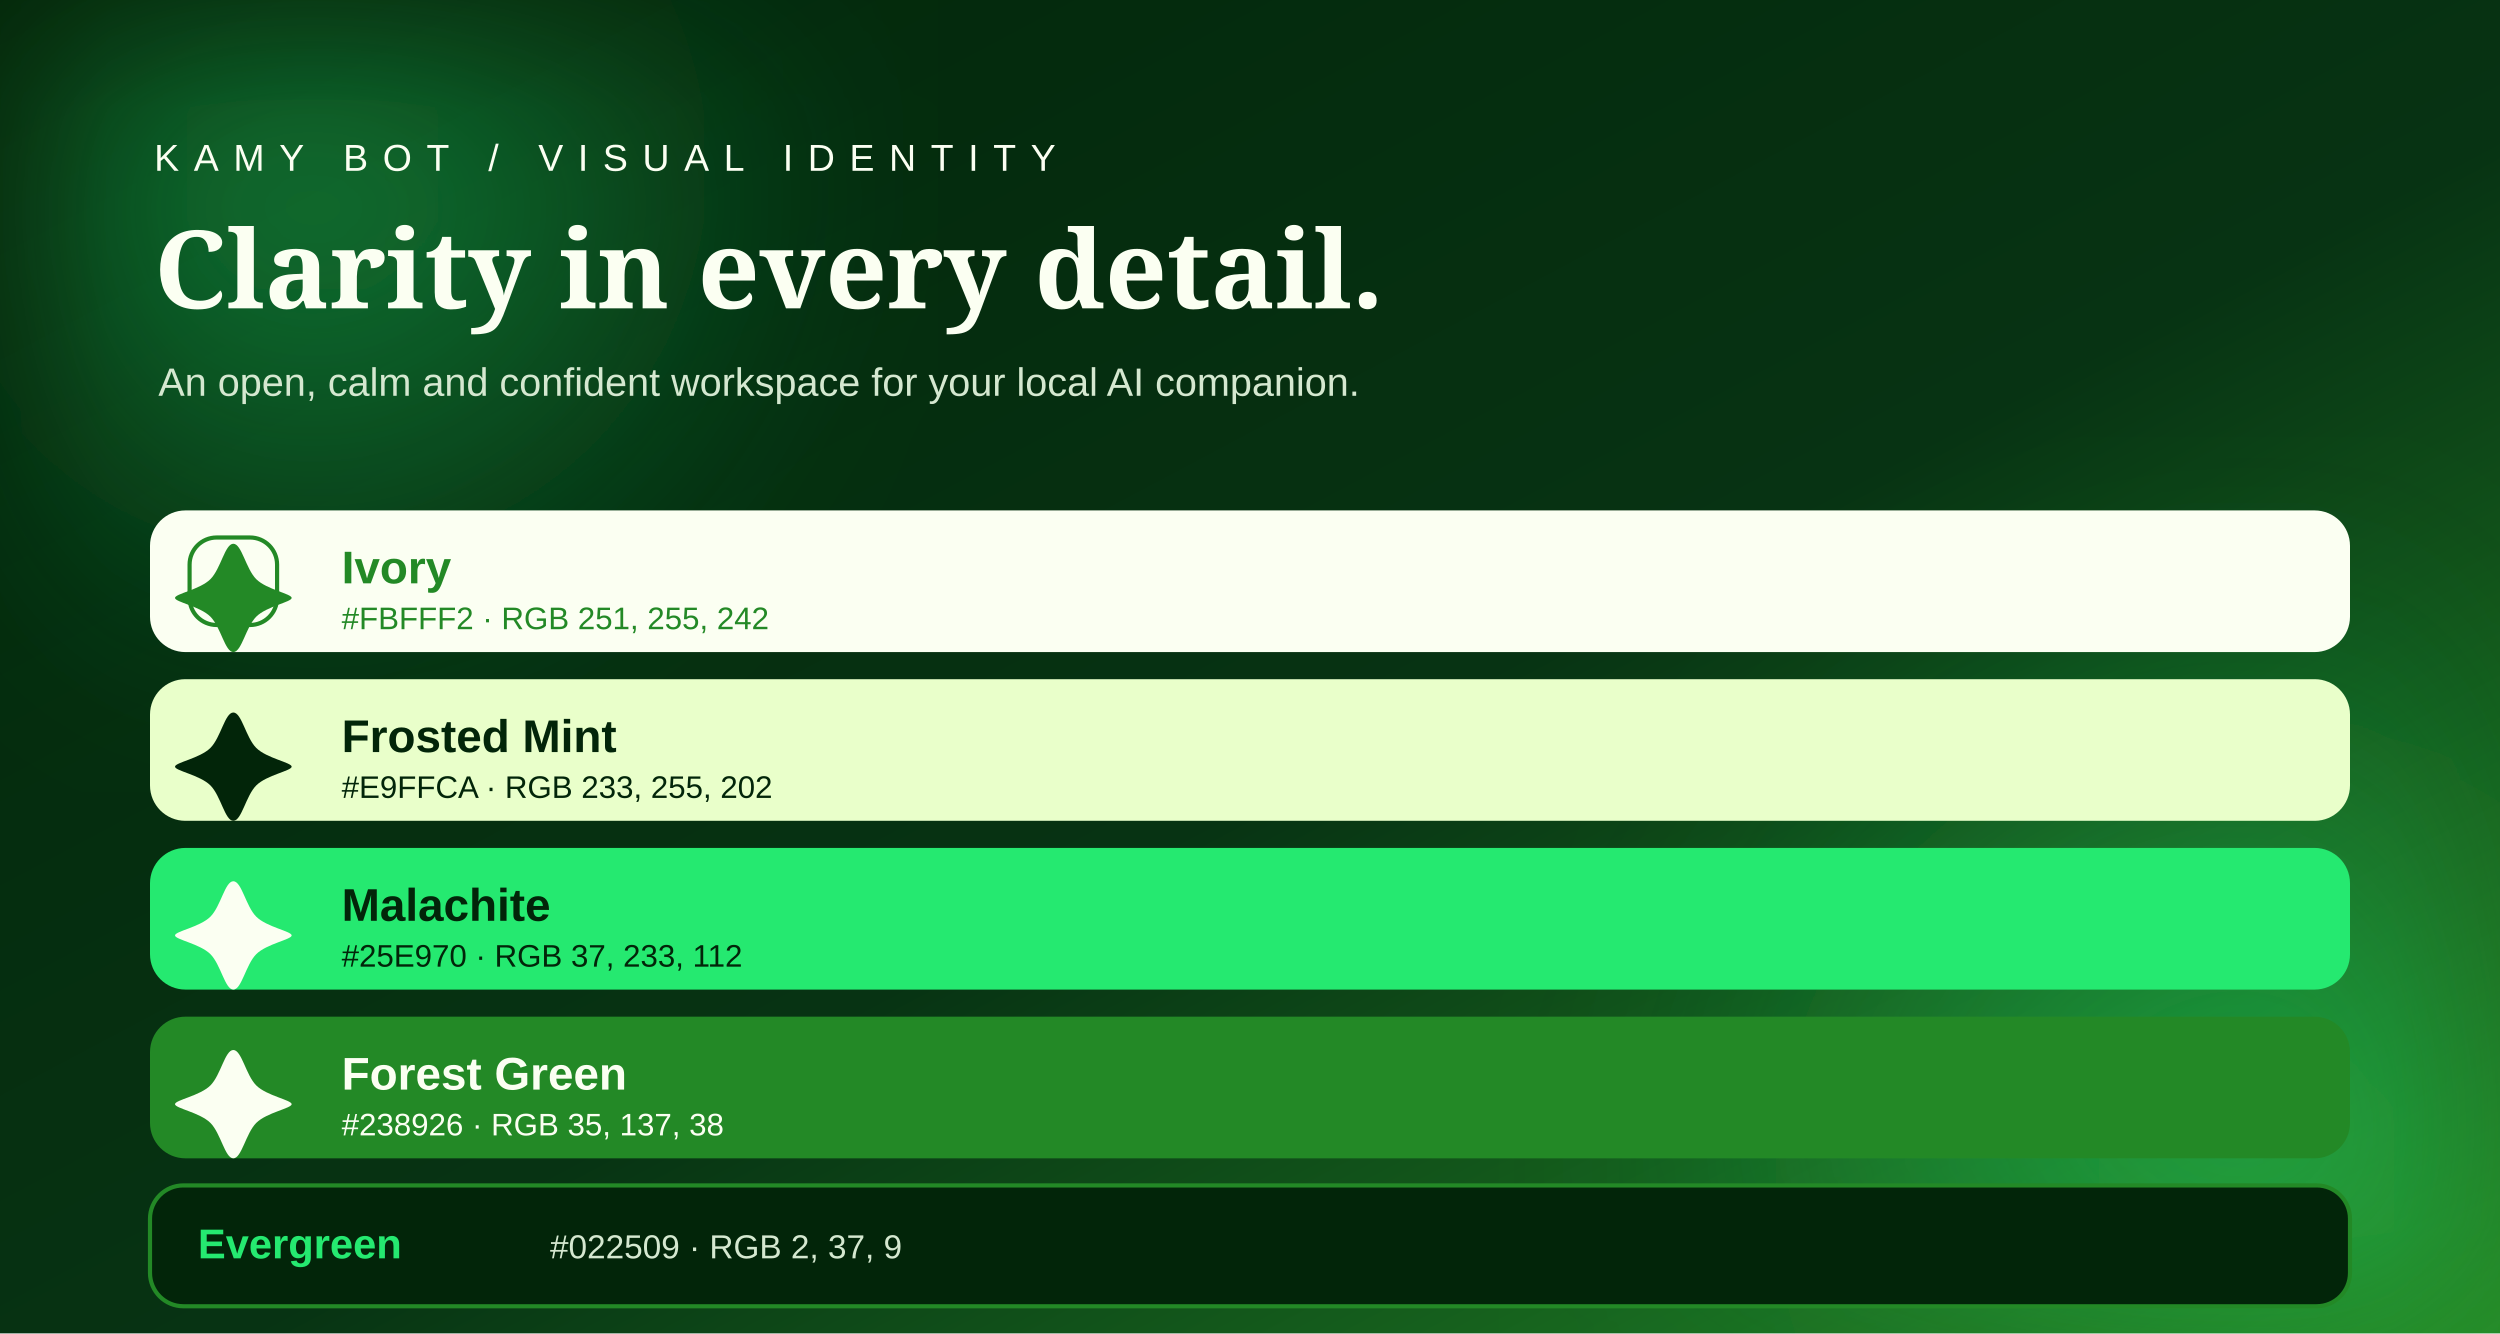
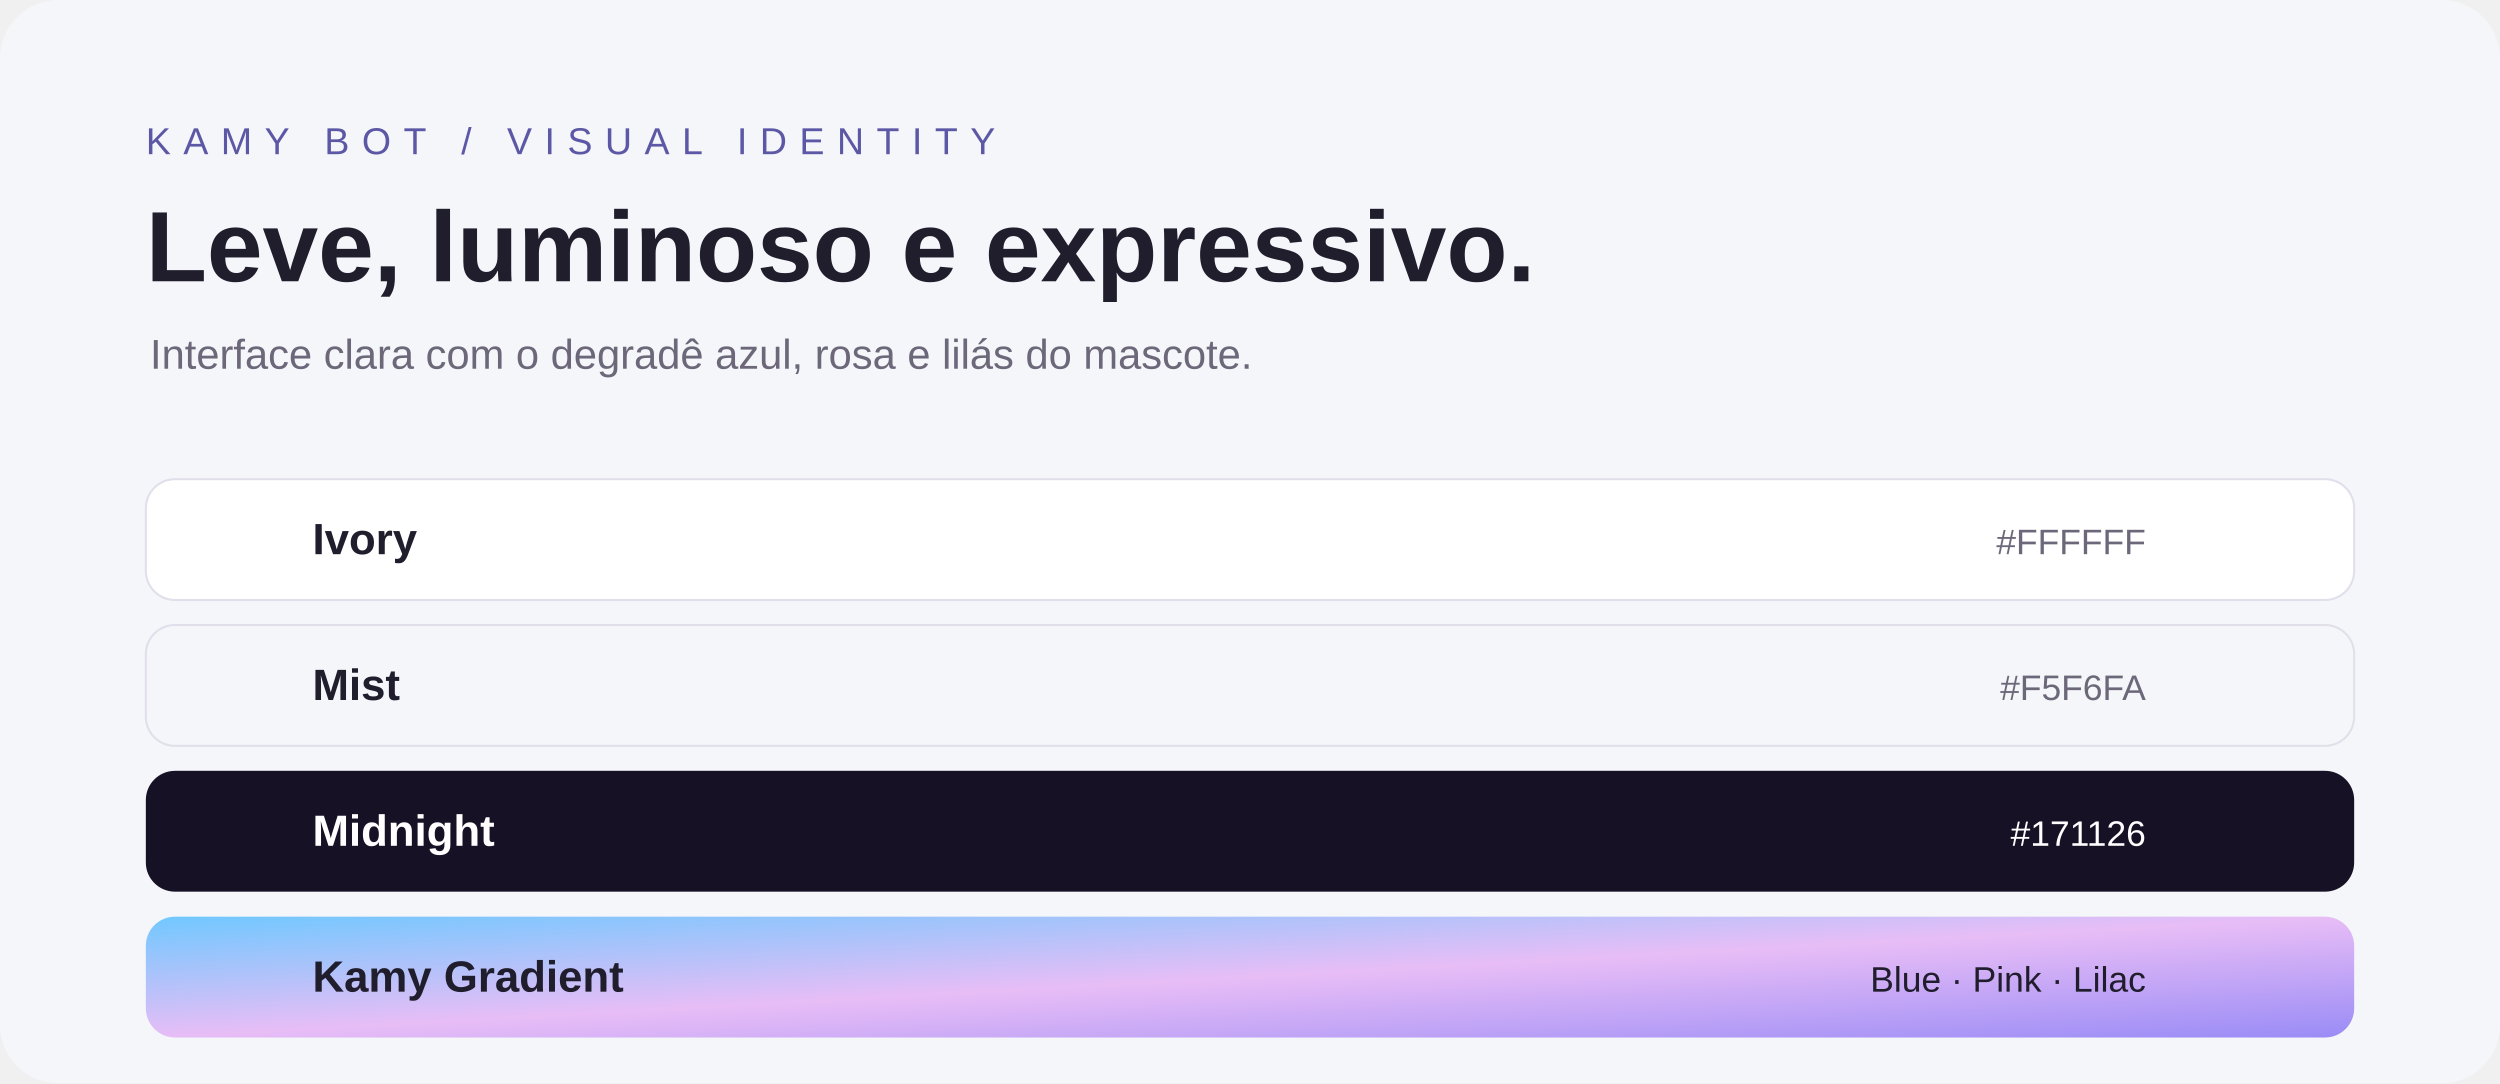
- <svg xmlns="http://www.w3.org/2000/svg" width="1200" height="640" viewBox="0 0 1200 640" role="img" aria-labelledby="title">
+ <svg xmlns="http://www.w3.org/2000/svg" width="1200" height="520" viewBox="0 0 1200 520" role="img" aria-labelledby="title">
  <defs>
-     <linearGradient id="bg" x2="1" y2="1">
-       <stop stop-color="#022509" />
-       <stop offset=".55" stop-color="#073313" />
-       <stop offset="1" stop-color="#238926" />
+     <linearGradient id="kamy" x1="0" y1="0" x2="1" y2="1">
+       <stop stop-color="#71C8FF" />
+       <stop offset=".5" stop-color="#E8BDF6" />
+       <stop offset="1" stop-color="#9A8CF6" />
    </linearGradient>
-     <radialGradient id="glow">
-       <stop stop-color="#25E970" stop-opacity=".45" />
-       <stop offset="1" stop-color="#25E970" stop-opacity="0" />
-     </radialGradient>
-     <filter id="blur">
-       <feGaussianBlur stdDeviation="55" />
-     </filter>
  </defs>
-   <rect width="1200" height="640" fill="url(#bg)" />
-   <circle cx="150" cy="80" r="250" fill="url(#glow)" filter="url(#blur)" />
-   <circle cx="1080" cy="570" r="300" fill="url(#glow)" filter="url(#blur)" />
-   <text x="74" y="82" fill="#FBFFF2" font-family="Arial,sans-serif" font-size="18" letter-spacing="7">KAMY BOT / VISUAL IDENTITY</text>
-   <text x="74" y="148" fill="#FBFFF2" font-family="Georgia,serif" font-size="52" font-weight="bold">Clarity in every detail.</text>
-   <text x="76" y="190" fill="#D5E8D0" font-family="Arial,sans-serif" font-size="19">An open, calm and confident workspace for your local AI companion.</text>
+   <rect width="1200" height="520" rx="28" fill="#F5F6FA" />
+   <text x="70" y="74" fill="#5C58A5" font-family="Arial,sans-serif" font-size="18" letter-spacing="6">KAMY BOT / VISUAL IDENTITY</text>
+   <text x="70" y="135" fill="#201D2D" font-family="Arial,sans-serif" font-size="48" font-weight="700">Leve, luminoso e expressivo.</text>
+   <text x="72" y="177" fill="#6C687A" font-family="Arial,sans-serif" font-size="20">Interface clara com o degradê azul, rosa e lilás do mascote.</text>
  <g font-family="Arial,sans-serif">
-     <rect x="72" y="245" width="1056" height="68" rx="17" fill="#FBFFF2" />
-     <text x="164" y="280" fill="#238926" font-size="22" font-weight="bold">Ivory</text>
-     <text x="164" y="302" fill="#238926" font-size="15">#FBFFF2 · RGB 251, 255, 242</text>
-     <rect x="91" y="258" width="42" height="42" rx="13" fill="#FBFFF2" stroke="#238926" stroke-width="2" />
-     <path d="M112 261 C116 261 118 273 123 278 C128 283 140 285 140 287 C140 289 128 291 123 296 C118 301 116 313 112 313 C108 313 106 301 101 296 C96 291 84 289 84 287 C84 285 96 283 101 278 C106 273 108 261 112 261Z" fill="#238926" />
-     <rect x="72" y="326" width="1056" height="68" rx="17" fill="#E9FFCA" />
-     <rect x="91" y="339" width="42" height="42" rx="13" fill="#E9FFCA" />
-     <path d="M112 342 C116 342 118 354 123 359 C128 364 140 366 140 368 C140 370 128 372 123 377 C118 382 116 394 112 394 C108 394 106 382 101 377 C96 372 84 370 84 368 C84 366 96 364 101 359 C106 354 108 342 112 342Z" fill="#022509" />
-     <text x="164" y="361" fill="#022509" font-size="22" font-weight="bold">Frosted Mint</text>
-     <text x="164" y="383" fill="#022509" font-size="15">#E9FFCA · RGB 233, 255, 202</text>
-     <rect x="72" y="407" width="1056" height="68" rx="17" fill="#25E970" />
-     <rect x="91" y="420" width="42" height="42" rx="13" fill="#25E970" />
-     <path d="M112 423 C116 423 118 435 123 440 C128 445 140 447 140 449 C140 451 128 453 123 458 C118 463 116 475 112 475 C108 475 106 463 101 458 C96 453 84 451 84 449 C84 447 96 445 101 440 C106 435 108 423 112 423Z" fill="#FBFFF2" />
-     <text x="164" y="442" fill="#022509" font-size="22" font-weight="bold">Malachite</text>
-     <text x="164" y="464" fill="#022509" font-size="15">#25E970 · RGB 37, 233, 112</text>
-     <rect x="72" y="488" width="1056" height="68" rx="17" fill="#238926" />
-     <rect x="91" y="501" width="42" height="42" rx="13" fill="#238926" />
-     <path d="M112 504 C116 504 118 516 123 521 C128 526 140 528 140 530 C140 532 128 534 123 539 C118 544 116 556 112 556 C108 556 106 544 101 539 C96 534 84 532 84 530 C84 528 96 526 101 521 C106 516 108 504 112 504Z" fill="#FBFFF2" />
-     <text x="164" y="523" fill="#FBFFF2" font-size="22" font-weight="bold">Forest Green</text>
-     <text x="164" y="545" fill="#FBFFF2" font-size="15">#238926 · RGB 35, 137, 38</text>
-     <rect x="72" y="569" width="1056" height="58" rx="16" fill="#022509" stroke="#238926" stroke-width="2" />
-     <text x="95" y="604" fill="#25E970" font-size="20" font-weight="bold">Evergreen</text>
-     <text x="264" y="604" fill="#D5E8D0" font-size="16">#022509 · RGB 2, 37, 9</text>
+     <rect x="70" y="230" width="1060" height="58" rx="14" fill="#FFFFFF" stroke="#E1DFEA" />
+     <text x="150" y="266" fill="#201D2D" font-size="21" font-weight="bold">Ivory</text>
+     <text x="1030" y="266" text-anchor="end" fill="#6C687A" font-size="17">#FFFFFF</text>
+     <rect x="70" y="300" width="1060" height="58" rx="14" fill="#F5F6FA" stroke="#E1DFEA" />
+     <text x="150" y="336" fill="#201D2D" font-size="21" font-weight="bold">Mist</text>
+     <text x="1030" y="336" text-anchor="end" fill="#6C687A" font-size="17">#F5F6FA</text>
+     <rect x="70" y="370" width="1060" height="58" rx="14" fill="#171126" />
+     <text x="150" y="406" fill="#FFFFFF" font-size="21" font-weight="bold">Midnight</text>
+     <text x="1030" y="406" text-anchor="end" fill="#FFFFFF" font-size="17">#171126</text>
+     <rect x="70" y="440" width="1060" height="58" rx="14" fill="url(#kamy)" />
+     <text x="150" y="476" fill="#201D2D" font-size="21" font-weight="bold">Kamy Gradient</text>
+     <text x="1030" y="476" text-anchor="end" fill="#201D2D" font-size="17">Blue · Pink · Lilac</text>
  </g>
</svg>
